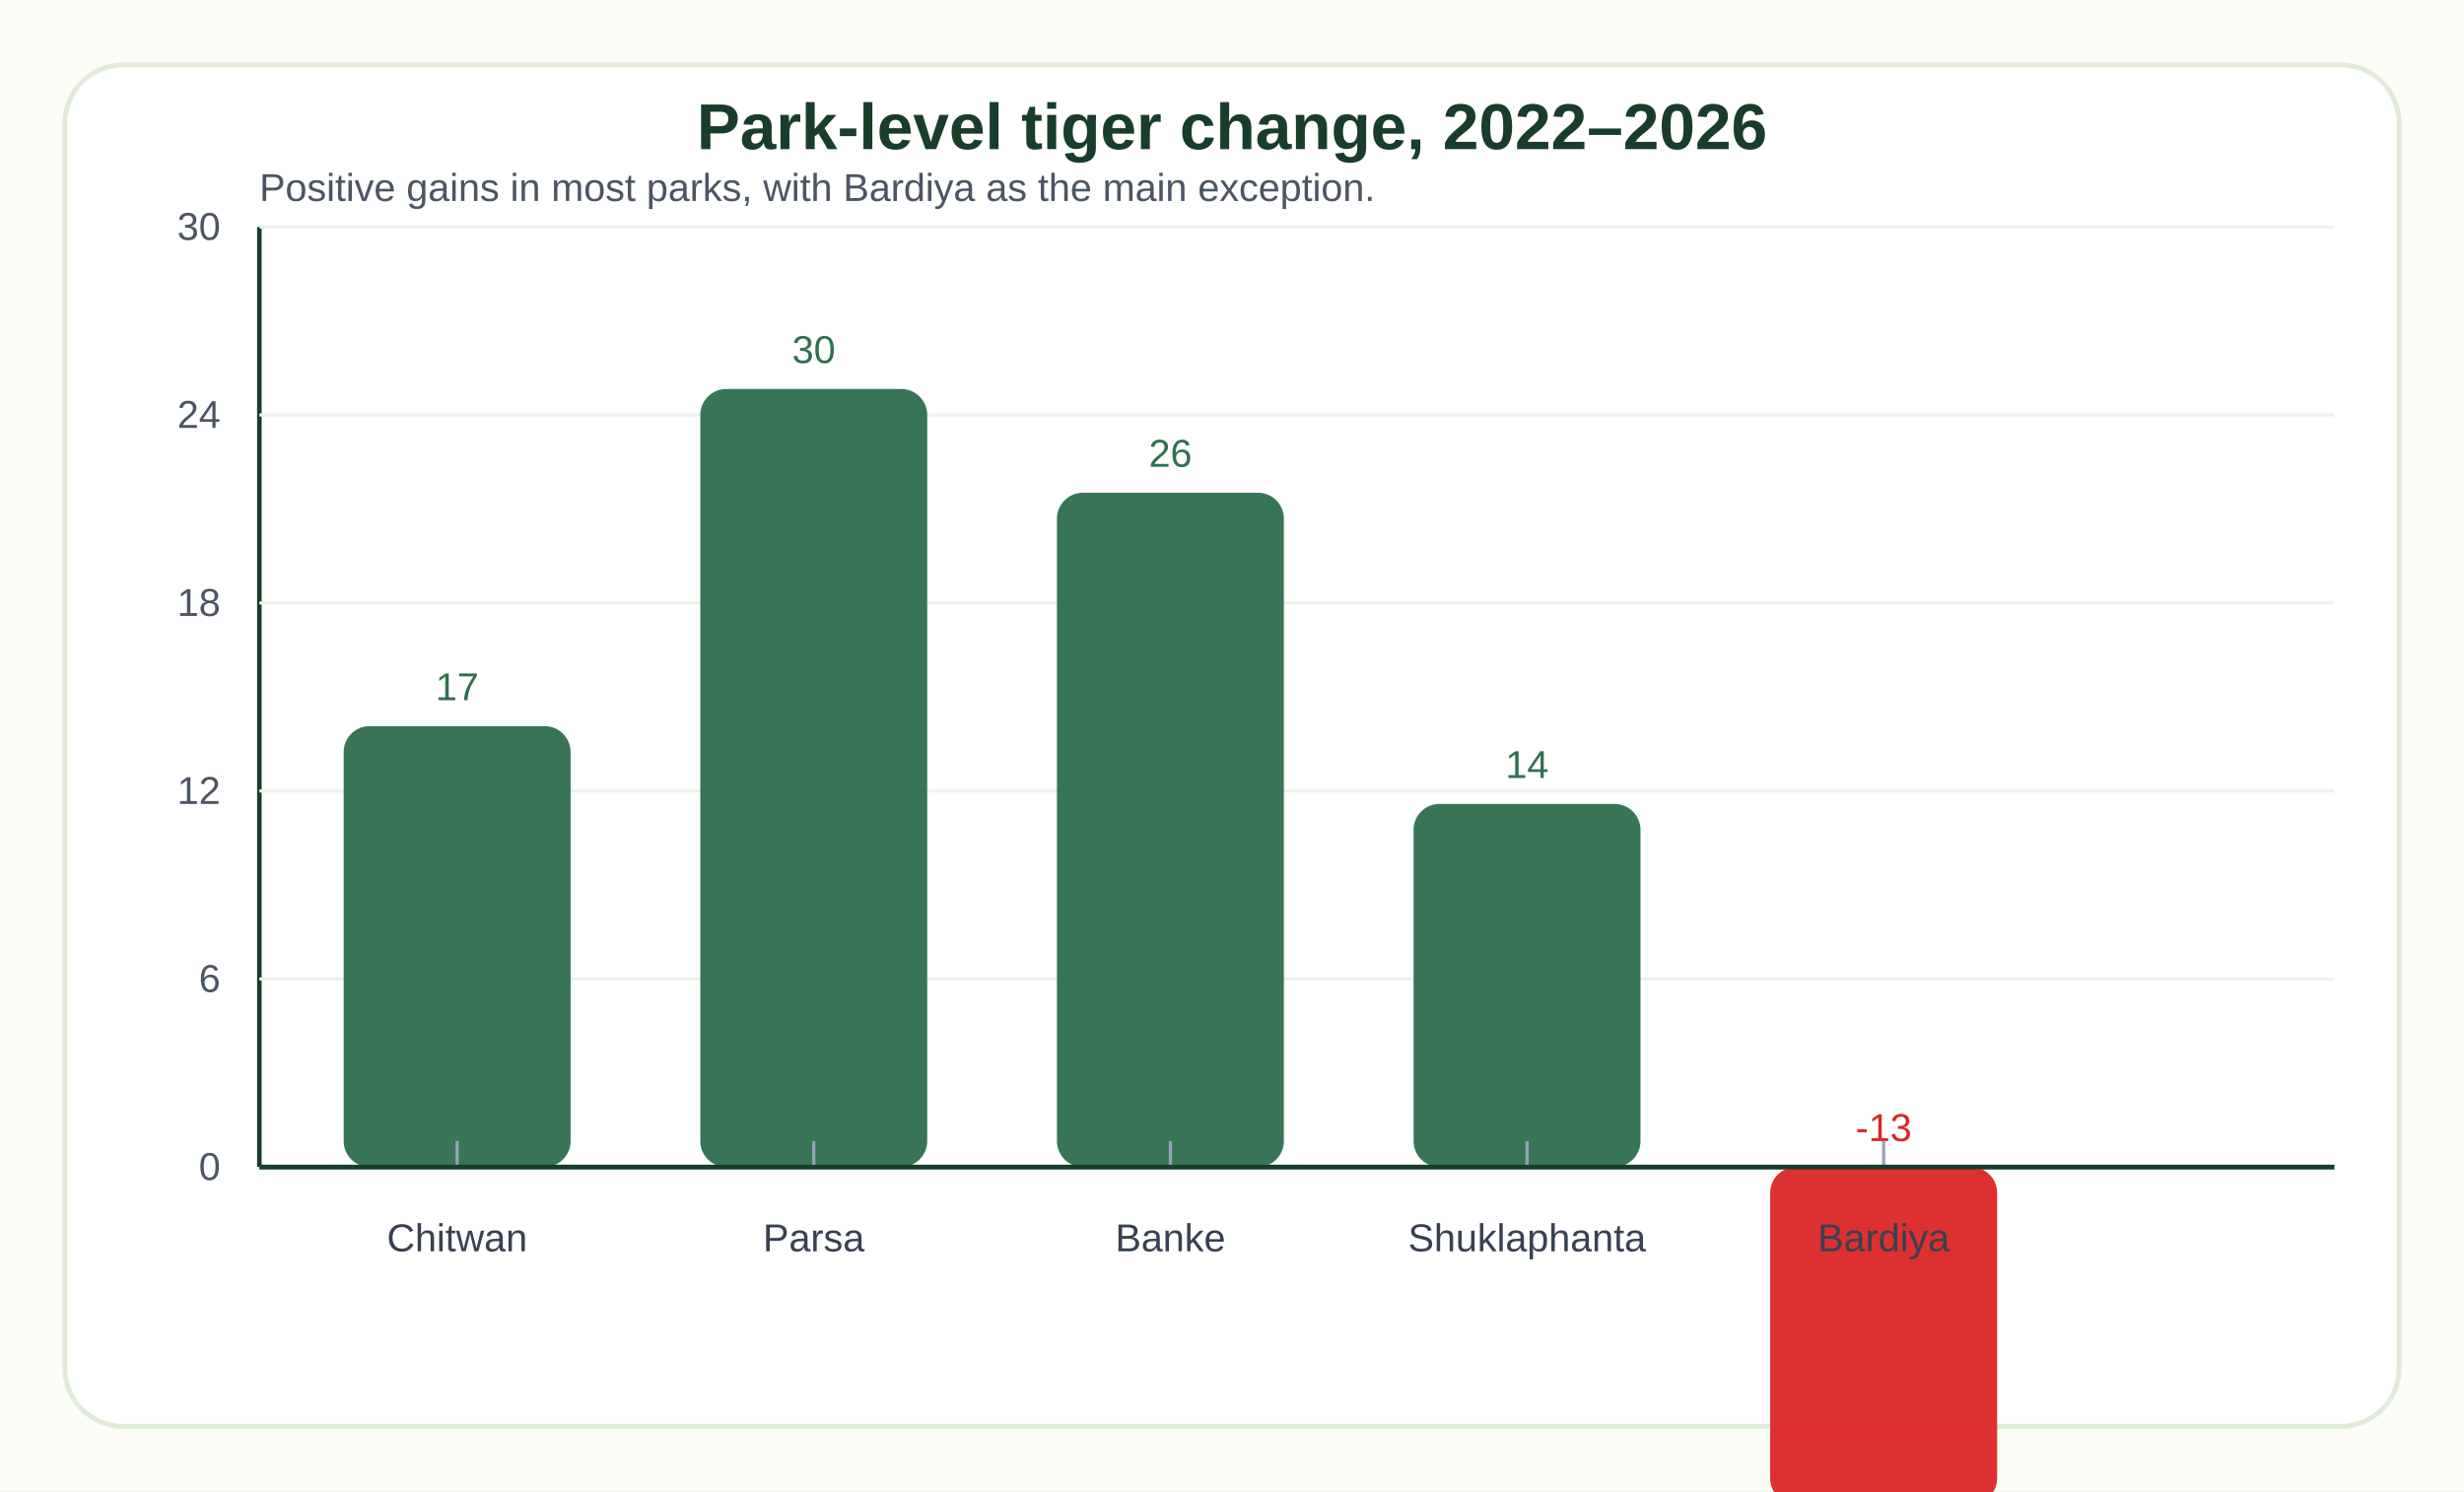
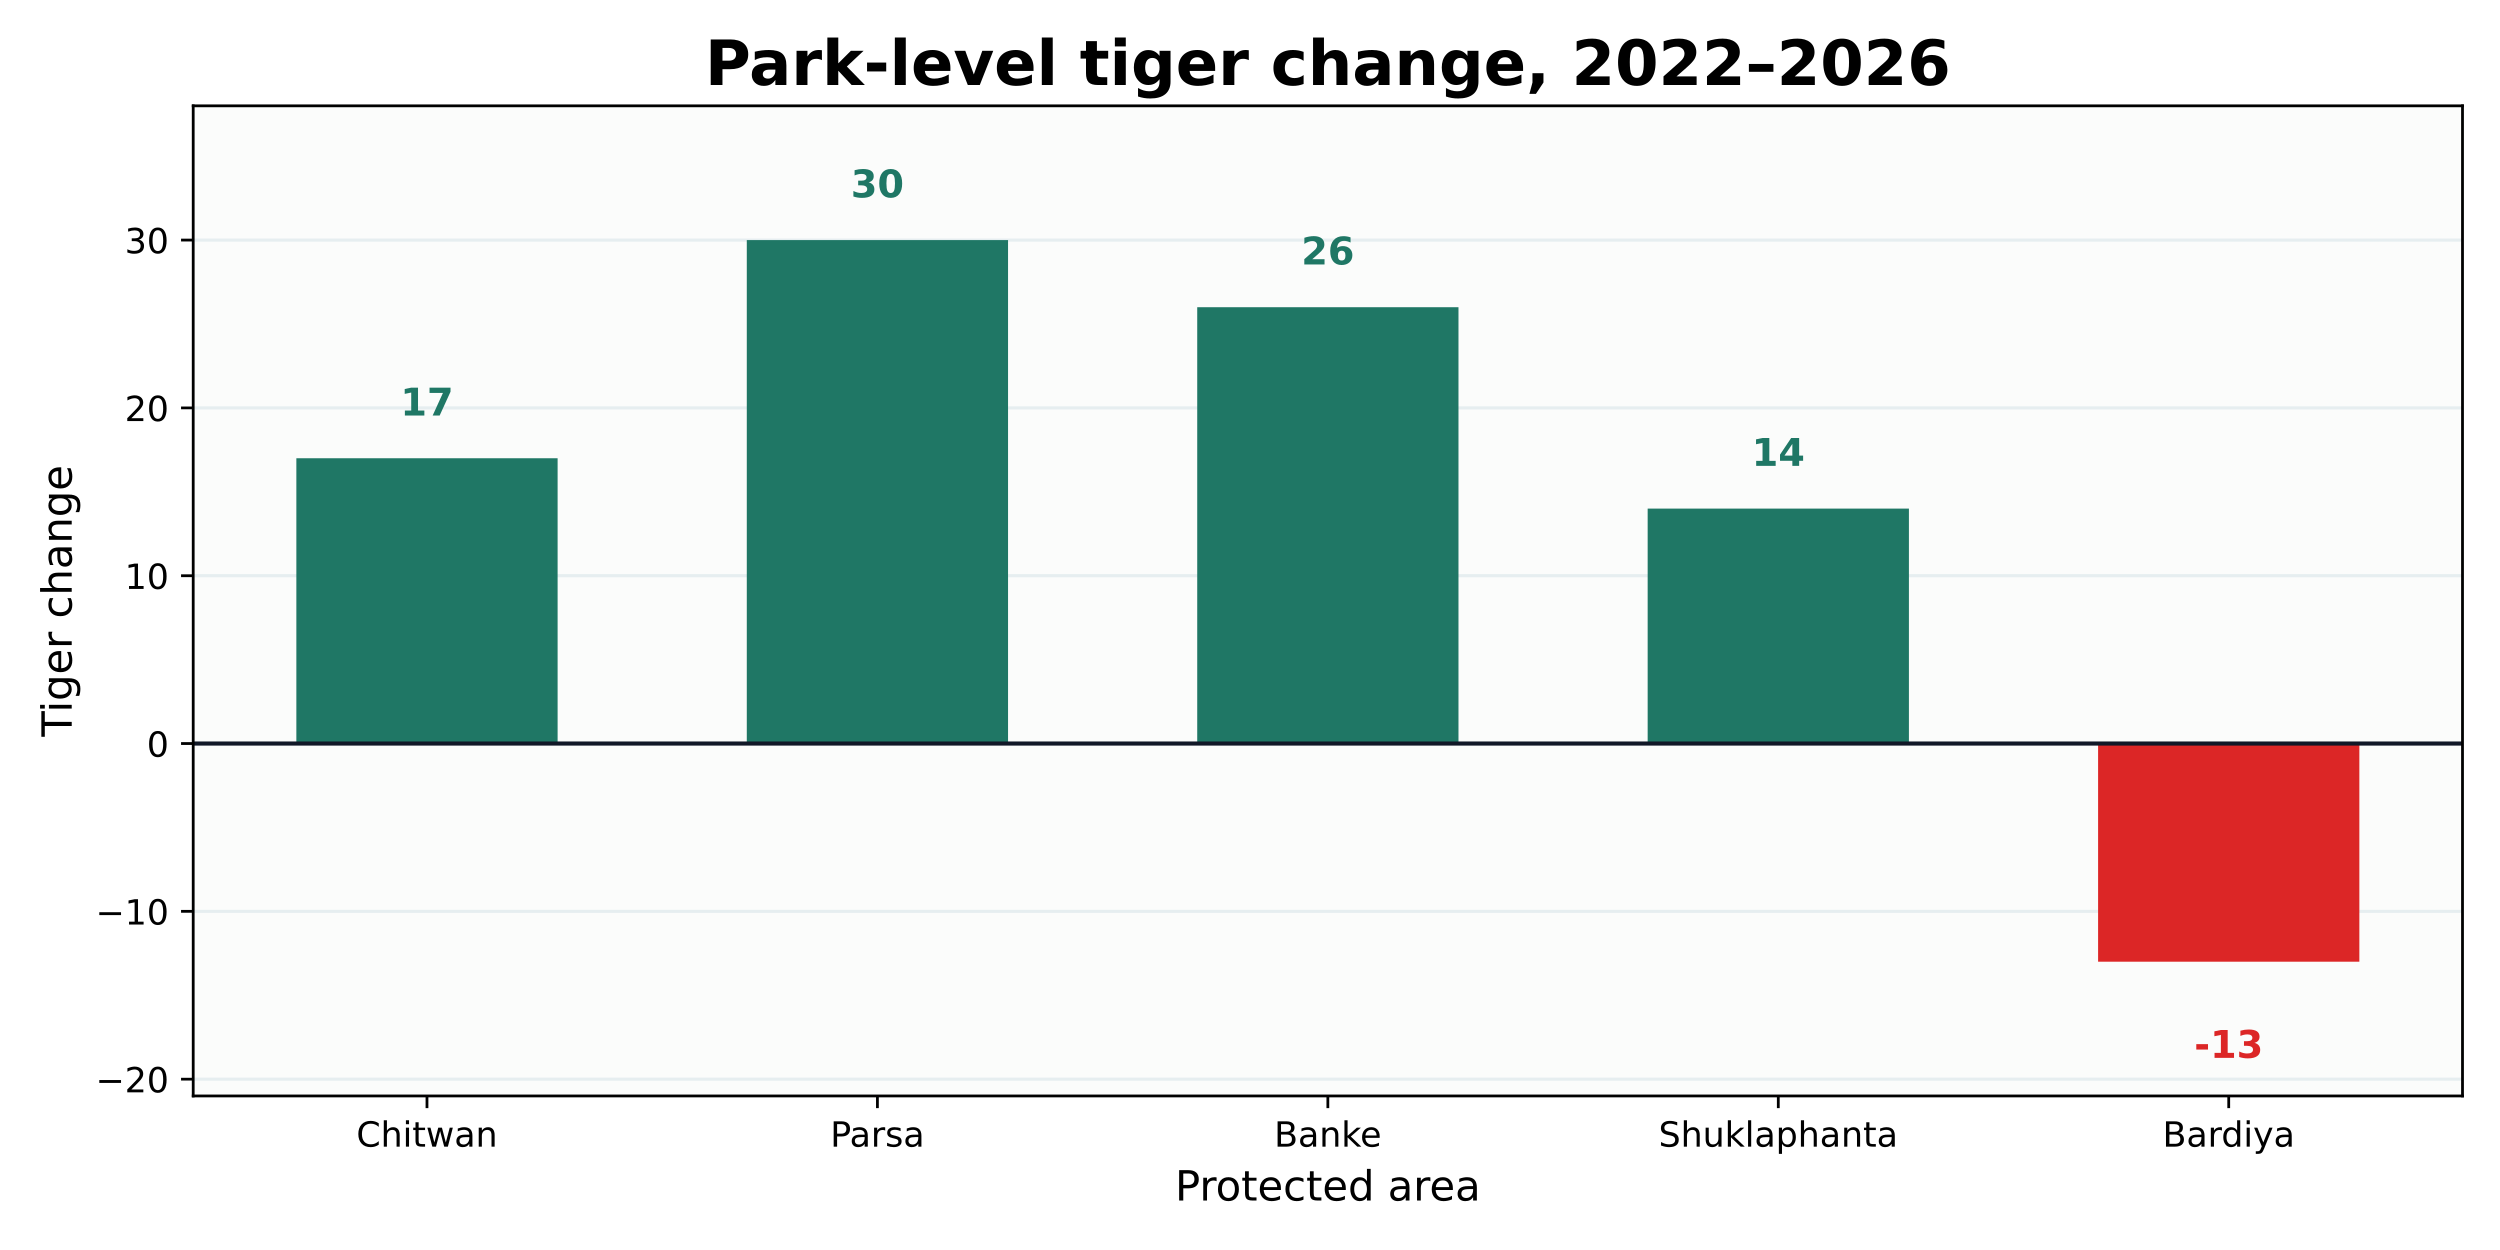
- <svg xmlns="http://www.w3.org/2000/svg" width="760" height="460" viewBox="0 0 760 460">
-   <rect x="0" y="0" width="100%" height="100%" fill="#fcfdf7" />
-   <rect x="20" y="20" width="720" height="420" rx="18" fill="#ffffff" stroke="#e0ebda" stroke-width="1.5" />
-   <text x="380.0" y="46" text-anchor="middle" font-size="20" font-family="Arial" fill="#183d2b" font-weight="700">Park-level tiger change, 2022–2026</text>
-   <text x="80" y="62" font-size="12" font-family="Arial" fill="#4b5563">Positive gains in most parks, with Bardiya as the main exception.</text>
-   <line x1="80" y1="360" x2="720" y2="360" stroke="#183d2b" stroke-width="1.4" />
-   <line x1="80" y1="70" x2="80" y2="360" stroke="#183d2b" stroke-width="1.4" />
-   <line x1="80" y1="70.0" x2="720" y2="70.0" stroke="#eef3e9" stroke-width="1" />
-   <text x="68" y="74.0" text-anchor="end" font-size="12" font-family="Arial" fill="#4b5563">30</text>
-   <line x1="80" y1="128.0" x2="720" y2="128.0" stroke="#eef3e9" stroke-width="1" />
-   <text x="68" y="132.0" text-anchor="end" font-size="12" font-family="Arial" fill="#4b5563">24</text>
-   <line x1="80" y1="186.0" x2="720" y2="186.0" stroke="#eef3e9" stroke-width="1" />
-   <text x="68" y="190.0" text-anchor="end" font-size="12" font-family="Arial" fill="#4b5563">18</text>
-   <line x1="80" y1="244.0" x2="720" y2="244.0" stroke="#eef3e9" stroke-width="1" />
-   <text x="68" y="248.0" text-anchor="end" font-size="12" font-family="Arial" fill="#4b5563">12</text>
-   <line x1="80" y1="302.0" x2="720" y2="302.0" stroke="#eef3e9" stroke-width="1" />
-   <text x="68" y="306.0" text-anchor="end" font-size="12" font-family="Arial" fill="#4b5563">6</text>
-   <line x1="80" y1="360.0" x2="720" y2="360.0" stroke="#eef3e9" stroke-width="1" />
-   <text x="68" y="364.0" text-anchor="end" font-size="12" font-family="Arial" fill="#4b5563">0</text>
-   <rect x="106" y="224.0" width="70" height="136.0" rx="8" fill="#2f6f4f" fill-opacity="0.95" />
-   <line x1="141" y1="360" x2="141" y2="352" stroke="#94a3b8" stroke-width="1" />
-   <text x="141" y="386" text-anchor="middle" font-size="12" font-family="Arial" fill="#374151">Chitwan</text>
-   <text x="141" y="216.0" text-anchor="middle" font-size="12" font-family="Arial" fill="#2f6f4f">17</text>
-   <rect x="216" y="120.0" width="70" height="240.0" rx="8" fill="#2f6f4f" fill-opacity="0.95" />
-   <line x1="251" y1="360" x2="251" y2="352" stroke="#94a3b8" stroke-width="1" />
-   <text x="251" y="386" text-anchor="middle" font-size="12" font-family="Arial" fill="#374151">Parsa</text>
-   <text x="251" y="112.0" text-anchor="middle" font-size="12" font-family="Arial" fill="#2f6f4f">30</text>
-   <rect x="326" y="152.0" width="70" height="208.0" rx="8" fill="#2f6f4f" fill-opacity="0.95" />
-   <line x1="361" y1="360" x2="361" y2="352" stroke="#94a3b8" stroke-width="1" />
-   <text x="361" y="386" text-anchor="middle" font-size="12" font-family="Arial" fill="#374151">Banke</text>
-   <text x="361" y="144.0" text-anchor="middle" font-size="12" font-family="Arial" fill="#2f6f4f">26</text>
-   <rect x="436" y="248.0" width="70" height="112.0" rx="8" fill="#2f6f4f" fill-opacity="0.95" />
-   <line x1="471" y1="360" x2="471" y2="352" stroke="#94a3b8" stroke-width="1" />
-   <text x="471" y="386" text-anchor="middle" font-size="12" font-family="Arial" fill="#374151">Shuklaphanta</text>
-   <text x="471" y="240.0" text-anchor="middle" font-size="12" font-family="Arial" fill="#2f6f4f">14</text>
-   <rect x="546" y="360" width="70" height="104.0" rx="8" fill="#dc2626" fill-opacity="0.95" />
-   <line x1="581" y1="360" x2="581" y2="352" stroke="#94a3b8" stroke-width="1" />
-   <text x="581" y="386" text-anchor="middle" font-size="12" font-family="Arial" fill="#374151">Bardiya</text>
-   <text x="581" y="352" text-anchor="middle" font-size="12" font-family="Arial" fill="#dc2626">-13</text>
-   <line x1="80" y1="360" x2="720" y2="360" stroke="#183d2b" stroke-width="1.4" />
+ <svg xmlns="http://www.w3.org/2000/svg" xmlns:xlink="http://www.w3.org/1999/xlink" width="720pt" height="360pt" viewBox="0 0 720 360" version="1.1">
+   <defs>
+     <style type="text/css">*{stroke-linejoin: round; stroke-linecap: butt}</style>
+   </defs>
+   <g id="figure_1">
+     <g id="patch_1">
+       <path d="M 0 360  L 720 360  L 720 0  L 0 0  z " style="fill: #ffffff" />
+     </g>
+     <g id="axes_1">
+       <g id="patch_2">
+         <path d="M 55.643 315.635  L 709.2 315.635  L 709.2 30.48  L 55.643 30.48  z " style="fill: #fbfcfb" />
+       </g>
+       <g id="matplotlib.axis_1">
+         <g id="xtick_1">
+           <g id="line2d_1">
+             <defs>
+               <path id="mc954dd58ba" d="M 0 0  L 0 3.5  " style="stroke: #000000; stroke-width: 0.8" />
+             </defs>
+             <g>
+               <use xlink:href="#mc954dd58ba" x="122.97" y="315.635" style="stroke: #000000; stroke-width: 0.8" />
+             </g>
+           </g>
+           <g id="text_1">
+             <g transform="translate(102.6391 330.2333) scale(0.1 -0.1)">
+               <defs>
+                 <path id="DejaVuSans-26" d="M 4122 4306  L 4122 3641  Q 3803 3938 3442 4084  Q 3081 4231 2675 4231  Q 1875 4231 1450 3742  Q 1025 3253 1025 2328  Q 1025 1406 1450 917  Q 1875 428 2675 428  Q 3081 428 3442 575  Q 3803 722 4122 1019  L 4122 359  Q 3791 134 3420 21  Q 3050 -91 2638 -91  Q 1578 -91 968 557  Q 359 1206 359 2328  Q 359 3453 968 4101  Q 1578 4750 2638 4750  Q 3056 4750 3426 4639  Q 3797 4528 4122 4306  z " transform="scale(0.015625)" />
+                 <path id="DejaVuSans-4b" d="M 3513 2113  L 3513 0  L 2938 0  L 2938 2094  Q 2938 2591 2744 2837  Q 2550 3084 2163 3084  Q 1697 3084 1428 2787  Q 1159 2491 1159 1978  L 1159 0  L 581 0  L 581 4863  L 1159 4863  L 1159 2956  Q 1366 3272 1645 3428  Q 1925 3584 2291 3584  Q 2894 3584 3203 3211  Q 3513 2838 3513 2113  z " transform="scale(0.015625)" />
+                 <path id="DejaVuSans-4c" d="M 603 3500  L 1178 3500  L 1178 0  L 603 0  L 603 3500  z M 603 4863  L 1178 4863  L 1178 4134  L 603 4134  L 603 4863  z " transform="scale(0.015625)" />
+                 <path id="DejaVuSans-57" d="M 1172 4494  L 1172 3500  L 2356 3500  L 2356 3053  L 1172 3053  L 1172 1153  Q 1172 725 1289 603  Q 1406 481 1766 481  L 2356 481  L 2356 0  L 1766 0  Q 1100 0 847 248  Q 594 497 594 1153  L 594 3053  L 172 3053  L 172 3500  L 594 3500  L 594 4494  L 1172 4494  z " transform="scale(0.015625)" />
+                 <path id="DejaVuSans-5a" d="M 269 3500  L 844 3500  L 1563 769  L 2278 3500  L 2956 3500  L 3675 769  L 4391 3500  L 4966 3500  L 4050 0  L 3372 0  L 2619 2869  L 1863 0  L 1184 0  L 269 3500  z " transform="scale(0.015625)" />
+                 <path id="DejaVuSans-44" d="M 2194 1759  Q 1497 1759 1228 1600  Q 959 1441 959 1056  Q 959 750 1161 570  Q 1363 391 1709 391  Q 2188 391 2477 730  Q 2766 1069 2766 1631  L 2766 1759  L 2194 1759  z M 3341 1997  L 3341 0  L 2766 0  L 2766 531  Q 2569 213 2275 61  Q 1981 -91 1556 -91  Q 1019 -91 701 211  Q 384 513 384 1019  Q 384 1609 779 1909  Q 1175 2209 1959 2209  L 2766 2209  L 2766 2266  Q 2766 2663 2505 2880  Q 2244 3097 1772 3097  Q 1472 3097 1187 3025  Q 903 2953 641 2809  L 641 3341  Q 956 3463 1253 3523  Q 1550 3584 1831 3584  Q 2591 3584 2966 3190  Q 3341 2797 3341 1997  z " transform="scale(0.015625)" />
+                 <path id="DejaVuSans-51" d="M 3513 2113  L 3513 0  L 2938 0  L 2938 2094  Q 2938 2591 2744 2837  Q 2550 3084 2163 3084  Q 1697 3084 1428 2787  Q 1159 2491 1159 1978  L 1159 0  L 581 0  L 581 3500  L 1159 3500  L 1159 2956  Q 1366 3272 1645 3428  Q 1925 3584 2291 3584  Q 2894 3584 3203 3211  Q 3513 2838 3513 2113  z " transform="scale(0.015625)" />
+               </defs>
+               <use xlink:href="#DejaVuSans-26" />
+               <use xlink:href="#DejaVuSans-4b" transform="translate(69.82812 0)" />
+               <use xlink:href="#DejaVuSans-4c" transform="translate(133.2031 0)" />
+               <use xlink:href="#DejaVuSans-57" transform="translate(160.9844 0)" />
+               <use xlink:href="#DejaVuSans-5a" transform="translate(200.1875 0)" />
+               <use xlink:href="#DejaVuSans-44" transform="translate(281.9688 0)" />
+               <use xlink:href="#DejaVuSans-51" transform="translate(343.25 0)" />
+             </g>
+           </g>
+         </g>
+         <g id="xtick_2">
+           <g id="line2d_2">
+             <g>
+               <use xlink:href="#mc954dd58ba" x="252.696" y="315.635" style="stroke: #000000; stroke-width: 0.8" />
+             </g>
+           </g>
+           <g id="text_2">
+             <g transform="translate(239.117 330.2325) scale(0.1 -0.1)">
+               <defs>
+                 <path id="DejaVuSans-33" d="M 1259 4147  L 1259 2394  L 2053 2394  Q 2494 2394 2734 2622  Q 2975 2850 2975 3272  Q 2975 3691 2734 3919  Q 2494 4147 2053 4147  L 1259 4147  z M 628 4666  L 2053 4666  Q 2838 4666 3239 4311  Q 3641 3956 3641 3272  Q 3641 2581 3239 2228  Q 2838 1875 2053 1875  L 1259 1875  L 1259 0  L 628 0  L 628 4666  z " transform="scale(0.015625)" />
+                 <path id="DejaVuSans-55" d="M 2631 2963  Q 2534 3019 2420 3045  Q 2306 3072 2169 3072  Q 1681 3072 1420 2755  Q 1159 2438 1159 1844  L 1159 0  L 581 0  L 581 3500  L 1159 3500  L 1159 2956  Q 1341 3275 1631 3429  Q 1922 3584 2338 3584  Q 2397 3584 2469 3576  Q 2541 3569 2628 3553  L 2631 2963  z " transform="scale(0.015625)" />
+                 <path id="DejaVuSans-56" d="M 2834 3397  L 2834 2853  Q 2591 2978 2328 3040  Q 2066 3103 1784 3103  Q 1356 3103 1142 2972  Q 928 2841 928 2578  Q 928 2378 1081 2264  Q 1234 2150 1697 2047  L 1894 2003  Q 2506 1872 2764 1633  Q 3022 1394 3022 966  Q 3022 478 2636 193  Q 2250 -91 1575 -91  Q 1294 -91 989 -36  Q 684 19 347 128  L 347 722  Q 666 556 975 473  Q 1284 391 1588 391  Q 1994 391 2212 530  Q 2431 669 2431 922  Q 2431 1156 2273 1281  Q 2116 1406 1581 1522  L 1381 1569  Q 847 1681 609 1914  Q 372 2147 372 2553  Q 372 3047 722 3315  Q 1072 3584 1716 3584  Q 2034 3584 2315 3537  Q 2597 3491 2834 3397  z " transform="scale(0.015625)" />
+               </defs>
+               <use xlink:href="#DejaVuSans-33" />
+               <use xlink:href="#DejaVuSans-44" transform="translate(55.8125 0)" />
+               <use xlink:href="#DejaVuSans-55" transform="translate(117.0938 0)" />
+               <use xlink:href="#DejaVuSans-56" transform="translate(158.2031 0)" />
+               <use xlink:href="#DejaVuSans-44" transform="translate(210.2969 0)" />
+             </g>
+           </g>
+         </g>
+         <g id="xtick_3">
+           <g id="line2d_3">
+             <g>
+               <use xlink:href="#mc954dd58ba" x="382.421" y="315.635" style="stroke: #000000; stroke-width: 0.8" />
+             </g>
+           </g>
+           <g id="text_3">
+             <g transform="translate(366.9644 330.2333) scale(0.1 -0.1)">
+               <defs>
+                 <path id="DejaVuSans-25" d="M 1259 2228  L 1259 519  L 2272 519  Q 2781 519 3026 730  Q 3272 941 3272 1375  Q 3272 1813 3026 2020  Q 2781 2228 2272 2228  L 1259 2228  z M 1259 4147  L 1259 2741  L 2194 2741  Q 2656 2741 2882 2914  Q 3109 3088 3109 3444  Q 3109 3797 2882 3972  Q 2656 4147 2194 4147  L 1259 4147  z M 628 4666  L 2241 4666  Q 2963 4666 3353 4366  Q 3744 4066 3744 3513  Q 3744 3084 3544 2831  Q 3344 2578 2956 2516  Q 3422 2416 3680 2098  Q 3938 1781 3938 1306  Q 3938 681 3513 340  Q 3088 0 2303 0  L 628 0  L 628 4666  z " transform="scale(0.015625)" />
+                 <path id="DejaVuSans-4e" d="M 581 4863  L 1159 4863  L 1159 1991  L 2875 3500  L 3609 3500  L 1753 1863  L 3688 0  L 2938 0  L 1159 1709  L 1159 0  L 581 0  L 581 4863  z " transform="scale(0.015625)" />
+                 <path id="DejaVuSans-48" d="M 3597 1894  L 3597 1613  L 953 1613  Q 991 1019 1311 708  Q 1631 397 2203 397  Q 2534 397 2845 478  Q 3156 559 3463 722  L 3463 178  Q 3153 47 2828 -22  Q 2503 -91 2169 -91  Q 1331 -91 842 396  Q 353 884 353 1716  Q 353 2575 817 3079  Q 1281 3584 2069 3584  Q 2775 3584 3186 3129  Q 3597 2675 3597 1894  z M 3022 2063  Q 3016 2534 2758 2815  Q 2500 3097 2075 3097  Q 1594 3097 1305 2825  Q 1016 2553 972 2059  L 3022 2063  z " transform="scale(0.015625)" />
+               </defs>
+               <use xlink:href="#DejaVuSans-25" />
+               <use xlink:href="#DejaVuSans-44" transform="translate(68.60938 0)" />
+               <use xlink:href="#DejaVuSans-51" transform="translate(129.8906 0)" />
+               <use xlink:href="#DejaVuSans-4e" transform="translate(193.2656 0)" />
+               <use xlink:href="#DejaVuSans-48" transform="translate(247.6094 0)" />
+             </g>
+           </g>
+         </g>
+         <g id="xtick_4">
+           <g id="line2d_4">
+             <g>
+               <use xlink:href="#mc954dd58ba" x="512.147" y="315.635" style="stroke: #000000; stroke-width: 0.8" />
+             </g>
+           </g>
+           <g id="text_4">
+             <g transform="translate(477.6868 330.2333) scale(0.1 -0.1)">
+               <defs>
+                 <path id="DejaVuSans-36" d="M 3425 4513  L 3425 3897  Q 3066 4069 2747 4153  Q 2428 4238 2131 4238  Q 1616 4238 1336 4038  Q 1056 3838 1056 3469  Q 1056 3159 1242 3001  Q 1428 2844 1947 2747  L 2328 2669  Q 3034 2534 3370 2195  Q 3706 1856 3706 1288  Q 3706 609 3251 259  Q 2797 -91 1919 -91  Q 1588 -91 1214 -16  Q 841 59 441 206  L 441 856  Q 825 641 1194 531  Q 1563 422 1919 422  Q 2459 422 2753 634  Q 3047 847 3047 1241  Q 3047 1584 2836 1778  Q 2625 1972 2144 2069  L 1759 2144  Q 1053 2284 737 2584  Q 422 2884 422 3419  Q 422 4038 858 4394  Q 1294 4750 2059 4750  Q 2388 4750 2728 4690  Q 3069 4631 3425 4513  z " transform="scale(0.015625)" />
+                 <path id="DejaVuSans-58" d="M 544 1381  L 544 3500  L 1119 3500  L 1119 1403  Q 1119 906 1312 657  Q 1506 409 1894 409  Q 2359 409 2629 706  Q 2900 1003 2900 1516  L 2900 3500  L 3475 3500  L 3475 0  L 2900 0  L 2900 538  Q 2691 219 2414 64  Q 2138 -91 1772 -91  Q 1169 -91 856 284  Q 544 659 544 1381  z M 1991 3584  L 1991 3584  z " transform="scale(0.015625)" />
+                 <path id="DejaVuSans-4f" d="M 603 4863  L 1178 4863  L 1178 0  L 603 0  L 603 4863  z " transform="scale(0.015625)" />
+                 <path id="DejaVuSans-53" d="M 1159 525  L 1159 -1331  L 581 -1331  L 581 3500  L 1159 3500  L 1159 2969  Q 1341 3281 1617 3432  Q 1894 3584 2278 3584  Q 2916 3584 3314 3078  Q 3713 2572 3713 1747  Q 3713 922 3314 415  Q 2916 -91 2278 -91  Q 1894 -91 1617 61  Q 1341 213 1159 525  z M 3116 1747  Q 3116 2381 2855 2742  Q 2594 3103 2138 3103  Q 1681 3103 1420 2742  Q 1159 2381 1159 1747  Q 1159 1113 1420 752  Q 1681 391 2138 391  Q 2594 391 2855 752  Q 3116 1113 3116 1747  z " transform="scale(0.015625)" />
+               </defs>
+               <use xlink:href="#DejaVuSans-36" />
+               <use xlink:href="#DejaVuSans-4b" transform="translate(63.48438 0)" />
+               <use xlink:href="#DejaVuSans-58" transform="translate(126.8594 0)" />
+               <use xlink:href="#DejaVuSans-4e" transform="translate(190.2344 0)" />
+               <use xlink:href="#DejaVuSans-4f" transform="translate(248.1406 0)" />
+               <use xlink:href="#DejaVuSans-44" transform="translate(275.9219 0)" />
+               <use xlink:href="#DejaVuSans-53" transform="translate(337.2031 0)" />
+               <use xlink:href="#DejaVuSans-4b" transform="translate(400.6875 0)" />
+               <use xlink:href="#DejaVuSans-44" transform="translate(464.0625 0)" />
+               <use xlink:href="#DejaVuSans-51" transform="translate(525.3438 0)" />
+               <use xlink:href="#DejaVuSans-57" transform="translate(588.7188 0)" />
+               <use xlink:href="#DejaVuSans-44" transform="translate(627.9219 0)" />
+             </g>
+           </g>
+         </g>
+         <g id="xtick_5">
+           <g id="line2d_5">
+             <g>
+               <use xlink:href="#mc954dd58ba" x="641.872" y="315.635" style="stroke: #000000; stroke-width: 0.8" />
+             </g>
+           </g>
+           <g id="text_5">
+             <g transform="translate(622.8232 330.2333) scale(0.1 -0.1)">
+               <defs>
+                 <path id="DejaVuSans-47" d="M 2906 2969  L 2906 4863  L 3481 4863  L 3481 0  L 2906 0  L 2906 525  Q 2725 213 2448 61  Q 2172 -91 1784 -91  Q 1150 -91 751 415  Q 353 922 353 1747  Q 353 2572 751 3078  Q 1150 3584 1784 3584  Q 2172 3584 2448 3432  Q 2725 3281 2906 2969  z M 947 1747  Q 947 1113 1208 752  Q 1469 391 1925 391  Q 2381 391 2643 752  Q 2906 1113 2906 1747  Q 2906 2381 2643 2742  Q 2381 3103 1925 3103  Q 1469 3103 1208 2742  Q 947 2381 947 1747  z " transform="scale(0.015625)" />
+                 <path id="DejaVuSans-5c" d="M 2059 -325  Q 1816 -950 1584 -1140  Q 1353 -1331 966 -1331  L 506 -1331  L 506 -850  L 844 -850  Q 1081 -850 1212 -737  Q 1344 -625 1503 -206  L 1606 56  L 191 3500  L 800 3500  L 1894 763  L 2988 3500  L 3597 3500  L 2059 -325  z " transform="scale(0.015625)" />
+               </defs>
+               <use xlink:href="#DejaVuSans-25" />
+               <use xlink:href="#DejaVuSans-44" transform="translate(68.60938 0)" />
+               <use xlink:href="#DejaVuSans-55" transform="translate(129.8906 0)" />
+               <use xlink:href="#DejaVuSans-47" transform="translate(169.25 0)" />
+               <use xlink:href="#DejaVuSans-4c" transform="translate(232.7344 0)" />
+               <use xlink:href="#DejaVuSans-5c" transform="translate(260.5156 0)" />
+               <use xlink:href="#DejaVuSans-44" transform="translate(319.7031 0)" />
+             </g>
+           </g>
+         </g>
+         <g id="text_6">
+           <g transform="translate(338.4198 345.7538) scale(0.12 -0.12)">
+             <defs>
+               <path id="DejaVuSans-52" d="M 1959 3097  Q 1497 3097 1228 2736  Q 959 2375 959 1747  Q 959 1119 1226 758  Q 1494 397 1959 397  Q 2419 397 2687 759  Q 2956 1122 2956 1747  Q 2956 2369 2687 2733  Q 2419 3097 1959 3097  z M 1959 3584  Q 2709 3584 3137 3096  Q 3566 2609 3566 1747  Q 3566 888 3137 398  Q 2709 -91 1959 -91  Q 1206 -91 779 398  Q 353 888 353 1747  Q 353 2609 779 3096  Q 1206 3584 1959 3584  z " transform="scale(0.015625)" />
+               <path id="DejaVuSans-46" d="M 3122 3366  L 3122 2828  Q 2878 2963 2633 3030  Q 2388 3097 2138 3097  Q 1578 3097 1268 2742  Q 959 2388 959 1747  Q 959 1106 1268 751  Q 1578 397 2138 397  Q 2388 397 2633 464  Q 2878 531 3122 666  L 3122 134  Q 2881 22 2623 -34  Q 2366 -91 2075 -91  Q 1284 -91 818 406  Q 353 903 353 1747  Q 353 2603 823 3093  Q 1294 3584 2113 3584  Q 2378 3584 2631 3529  Q 2884 3475 3122 3366  z " transform="scale(0.015625)" />
+               <path id="DejaVuSans-3" transform="scale(0.015625)" />
+             </defs>
+             <use xlink:href="#DejaVuSans-33" />
+             <use xlink:href="#DejaVuSans-55" transform="translate(58.54688 0)" />
+             <use xlink:href="#DejaVuSans-52" transform="translate(97.45312 0)" />
+             <use xlink:href="#DejaVuSans-57" transform="translate(158.6406 0)" />
+             <use xlink:href="#DejaVuSans-48" transform="translate(197.8438 0)" />
+             <use xlink:href="#DejaVuSans-46" transform="translate(259.375 0)" />
+             <use xlink:href="#DejaVuSans-57" transform="translate(314.3594 0)" />
+             <use xlink:href="#DejaVuSans-48" transform="translate(353.5625 0)" />
+             <use xlink:href="#DejaVuSans-47" transform="translate(415.0938 0)" />
+             <use xlink:href="#DejaVuSans-3" transform="translate(478.5781 0)" />
+             <use xlink:href="#DejaVuSans-44" transform="translate(510.3594 0)" />
+             <use xlink:href="#DejaVuSans-55" transform="translate(571.6406 0)" />
+             <use xlink:href="#DejaVuSans-48" transform="translate(610.5469 0)" />
+             <use xlink:href="#DejaVuSans-44" transform="translate(672.0781 0)" />
+           </g>
+         </g>
+       </g>
+       <g id="matplotlib.axis_2">
+         <g id="ytick_1">
+           <g id="line2d_6">
+             <path d="M 55.643 310.802  L 709.2 310.802  " clip-path="url(#pa048e5ea40)" style="fill: none; stroke: #e6eef0; stroke-width: 0.9; stroke-linecap: square" />
+           </g>
+           <g id="line2d_7">
+             <defs>
+               <path id="m4419df5b2d" d="M 0 0  L -3.5 0  " style="stroke: #000000; stroke-width: 0.8" />
+             </defs>
+             <g>
+               <use xlink:href="#m4419df5b2d" x="55.643" y="310.802" style="stroke: #000000; stroke-width: 0.8" />
+             </g>
+           </g>
+           <g id="text_7">
+             <g transform="translate(27.53813 314.6005) scale(0.1 -0.1)">
+               <defs>
+                 <path id="DejaVuSans-c9c" d="M 678 2272  L 4684 2272  L 4684 1741  L 678 1741  L 678 2272  z " transform="scale(0.015625)" />
+                 <path id="DejaVuSans-15" d="M 1228 531  L 3431 531  L 3431 0  L 469 0  L 469 531  Q 828 903 1448 1529  Q 2069 2156 2228 2338  Q 2531 2678 2651 2914  Q 2772 3150 2772 3378  Q 2772 3750 2511 3984  Q 2250 4219 1831 4219  Q 1534 4219 1204 4116  Q 875 4013 500 3803  L 500 4441  Q 881 4594 1212 4672  Q 1544 4750 1819 4750  Q 2544 4750 2975 4387  Q 3406 4025 3406 3419  Q 3406 3131 3298 2873  Q 3191 2616 2906 2266  Q 2828 2175 2409 1742  Q 1991 1309 1228 531  z " transform="scale(0.015625)" />
+                 <path id="DejaVuSans-13" d="M 2034 4250  Q 1547 4250 1301 3770  Q 1056 3291 1056 2328  Q 1056 1369 1301 889  Q 1547 409 2034 409  Q 2525 409 2770 889  Q 3016 1369 3016 2328  Q 3016 3291 2770 3770  Q 2525 4250 2034 4250  z M 2034 4750  Q 2819 4750 3233 4129  Q 3647 3509 3647 2328  Q 3647 1150 3233 529  Q 2819 -91 2034 -91  Q 1250 -91 836 529  Q 422 1150 422 2328  Q 422 3509 836 4129  Q 1250 4750 2034 4750  z " transform="scale(0.015625)" />
+               </defs>
+               <use xlink:href="#DejaVuSans-c9c" />
+               <use xlink:href="#DejaVuSans-15" transform="translate(83.79688 0)" />
+               <use xlink:href="#DejaVuSans-13" transform="translate(147.4219 0)" />
+             </g>
+           </g>
+         </g>
+         <g id="ytick_2">
+           <g id="line2d_8">
+             <path d="M 55.643 262.47  L 709.2 262.47  " clip-path="url(#pa048e5ea40)" style="fill: none; stroke: #e6eef0; stroke-width: 0.9; stroke-linecap: square" />
+           </g>
+           <g id="line2d_9">
+             <g>
+               <use xlink:href="#m4419df5b2d" x="55.643" y="262.47" style="stroke: #000000; stroke-width: 0.8" />
+             </g>
+           </g>
+           <g id="text_8">
+             <g transform="translate(27.53813 266.2692) scale(0.1 -0.1)">
+               <defs>
+                 <path id="DejaVuSans-14" d="M 794 531  L 1825 531  L 1825 4091  L 703 3866  L 703 4441  L 1819 4666  L 2450 4666  L 2450 531  L 3481 531  L 3481 0  L 794 0  L 794 531  z " transform="scale(0.015625)" />
+               </defs>
+               <use xlink:href="#DejaVuSans-c9c" />
+               <use xlink:href="#DejaVuSans-14" transform="translate(83.79688 0)" />
+               <use xlink:href="#DejaVuSans-13" transform="translate(147.4219 0)" />
+             </g>
+           </g>
+         </g>
+         <g id="ytick_3">
+           <g id="line2d_10">
+             <path d="M 55.643 214.139  L 709.2 214.139  " clip-path="url(#pa048e5ea40)" style="fill: none; stroke: #e6eef0; stroke-width: 0.9; stroke-linecap: square" />
+           </g>
+           <g id="line2d_11">
+             <g>
+               <use xlink:href="#m4419df5b2d" x="55.643" y="214.139" style="stroke: #000000; stroke-width: 0.8" />
+             </g>
+           </g>
+           <g id="text_9">
+             <g transform="translate(42.28031 217.9379) scale(0.1 -0.1)">
+               <use xlink:href="#DejaVuSans-13" />
+             </g>
+           </g>
+         </g>
+         <g id="ytick_4">
+           <g id="line2d_12">
+             <path d="M 55.643 165.808  L 709.2 165.808  " clip-path="url(#pa048e5ea40)" style="fill: none; stroke: #e6eef0; stroke-width: 0.9; stroke-linecap: square" />
+           </g>
+           <g id="line2d_13">
+             <g>
+               <use xlink:href="#m4419df5b2d" x="55.643" y="165.808" style="stroke: #000000; stroke-width: 0.8" />
+             </g>
+           </g>
+           <g id="text_10">
+             <g transform="translate(35.91781 169.6066) scale(0.1 -0.1)">
+               <use xlink:href="#DejaVuSans-14" />
+               <use xlink:href="#DejaVuSans-13" transform="translate(63.625 0)" />
+             </g>
+           </g>
+         </g>
+         <g id="ytick_5">
+           <g id="line2d_14">
+             <path d="M 55.643 117.476  L 709.2 117.476  " clip-path="url(#pa048e5ea40)" style="fill: none; stroke: #e6eef0; stroke-width: 0.9; stroke-linecap: square" />
+           </g>
+           <g id="line2d_15">
+             <g>
+               <use xlink:href="#m4419df5b2d" x="55.643" y="117.476" style="stroke: #000000; stroke-width: 0.8" />
+             </g>
+           </g>
+           <g id="text_11">
+             <g transform="translate(35.91781 121.2752) scale(0.1 -0.1)">
+               <use xlink:href="#DejaVuSans-15" />
+               <use xlink:href="#DejaVuSans-13" transform="translate(63.625 0)" />
+             </g>
+           </g>
+         </g>
+         <g id="ytick_6">
+           <g id="line2d_16">
+             <path d="M 55.643 69.145  L 709.2 69.145  " clip-path="url(#pa048e5ea40)" style="fill: none; stroke: #e6eef0; stroke-width: 0.9; stroke-linecap: square" />
+           </g>
+           <g id="line2d_17">
+             <g>
+               <use xlink:href="#m4419df5b2d" x="55.643" y="69.145" style="stroke: #000000; stroke-width: 0.8" />
+             </g>
+           </g>
+           <g id="text_12">
+             <g transform="translate(35.91781 72.94389) scale(0.1 -0.1)">
+               <defs>
+                 <path id="DejaVuSans-16" d="M 2597 2516  Q 3050 2419 3304 2112  Q 3559 1806 3559 1356  Q 3559 666 3084 287  Q 2609 -91 1734 -91  Q 1441 -91 1130 -33  Q 819 25 488 141  L 488 750  Q 750 597 1062 519  Q 1375 441 1716 441  Q 2309 441 2620 675  Q 2931 909 2931 1356  Q 2931 1769 2642 2001  Q 2353 2234 1838 2234  L 1294 2234  L 1294 2753  L 1863 2753  Q 2328 2753 2575 2939  Q 2822 3125 2822 3475  Q 2822 3834 2567 4026  Q 2313 4219 1838 4219  Q 1578 4219 1281 4162  Q 984 4106 628 3988  L 628 4550  Q 988 4650 1302 4700  Q 1616 4750 1894 4750  Q 2613 4750 3031 4423  Q 3450 4097 3450 3541  Q 3450 3153 3228 2886  Q 3006 2619 2597 2516  z " transform="scale(0.015625)" />
+               </defs>
+               <use xlink:href="#DejaVuSans-16" />
+               <use xlink:href="#DejaVuSans-13" transform="translate(63.625 0)" />
+             </g>
+           </g>
+         </g>
+         <g id="text_13">
+           <g transform="translate(20.65531 212.1605) rotate(-90) scale(0.12 -0.12)">
+             <defs>
+               <path id="DejaVuSans-37" d="M -19 4666  L 3928 4666  L 3928 4134  L 2272 4134  L 2272 0  L 1638 0  L 1638 4134  L -19 4134  L -19 4666  z " transform="scale(0.015625)" />
+               <path id="DejaVuSans-4a" d="M 2906 1791  Q 2906 2416 2648 2759  Q 2391 3103 1925 3103  Q 1463 3103 1205 2759  Q 947 2416 947 1791  Q 947 1169 1205 825  Q 1463 481 1925 481  Q 2391 481 2648 825  Q 2906 1169 2906 1791  z M 3481 434  Q 3481 -459 3084 -895  Q 2688 -1331 1869 -1331  Q 1566 -1331 1297 -1286  Q 1028 -1241 775 -1147  L 775 -588  Q 1028 -725 1275 -790  Q 1522 -856 1778 -856  Q 2344 -856 2625 -561  Q 2906 -266 2906 331  L 2906 616  Q 2728 306 2450 153  Q 2172 0 1784 0  Q 1141 0 747 490  Q 353 981 353 1791  Q 353 2603 747 3093  Q 1141 3584 1784 3584  Q 2172 3584 2450 3431  Q 2728 3278 2906 2969  L 2906 3500  L 3481 3500  L 3481 434  z " transform="scale(0.015625)" />
+             </defs>
+             <use xlink:href="#DejaVuSans-37" />
+             <use xlink:href="#DejaVuSans-4c" transform="translate(58 0)" />
+             <use xlink:href="#DejaVuSans-4a" transform="translate(85.78125 0)" />
+             <use xlink:href="#DejaVuSans-48" transform="translate(149.2656 0)" />
+             <use xlink:href="#DejaVuSans-55" transform="translate(210.7969 0)" />
+             <use xlink:href="#DejaVuSans-3" transform="translate(251.9062 0)" />
+             <use xlink:href="#DejaVuSans-46" transform="translate(283.6875 0)" />
+             <use xlink:href="#DejaVuSans-4b" transform="translate(338.6719 0)" />
+             <use xlink:href="#DejaVuSans-44" transform="translate(402.0469 0)" />
+             <use xlink:href="#DejaVuSans-51" transform="translate(463.3281 0)" />
+             <use xlink:href="#DejaVuSans-4a" transform="translate(526.7031 0)" />
+             <use xlink:href="#DejaVuSans-48" transform="translate(590.1875 0)" />
+           </g>
+         </g>
+       </g>
+       <g id="patch_3">
+         <path d="M 85.35 214.139  L 160.591 214.139  L 160.591 131.976  L 85.35 131.976  z " clip-path="url(#pa048e5ea40)" style="fill: #1f7765" />
+       </g>
+       <g id="patch_4">
+         <path d="M 215.075 214.139  L 290.316 214.139  L 290.316 69.145  L 215.075 69.145  z " clip-path="url(#pa048e5ea40)" style="fill: #1f7765" />
+       </g>
+       <g id="patch_5">
+         <path d="M 344.801 214.139  L 420.042 214.139  L 420.042 88.478  L 344.801 88.478  z " clip-path="url(#pa048e5ea40)" style="fill: #1f7765" />
+       </g>
+       <g id="patch_6">
+         <path d="M 474.527 214.139  L 549.767 214.139  L 549.767 146.475  L 474.527 146.475  z " clip-path="url(#pa048e5ea40)" style="fill: #1f7765" />
+       </g>
+       <g id="patch_7">
+         <path d="M 604.252 214.139  L 679.493 214.139  L 679.493 276.97  L 604.252 276.97  z " clip-path="url(#pa048e5ea40)" style="fill: #dc2626" />
+       </g>
+       <g id="line2d_18">
+         <path d="M 55.643 214.139  L 709.2 214.139  " clip-path="url(#pa048e5ea40)" style="fill: none; stroke: #111827; stroke-width: 1.2; stroke-linecap: square" />
+       </g>
+       <g id="patch_8">
+         <path d="M 55.643 315.635  L 55.643 30.48  " style="fill: none; stroke: #000000; stroke-width: 0.8; stroke-linejoin: miter; stroke-linecap: square" />
+       </g>
+       <g id="patch_9">
+         <path d="M 709.2 315.635  L 709.2 30.48  " style="fill: none; stroke: #000000; stroke-width: 0.8; stroke-linejoin: miter; stroke-linecap: square" />
+       </g>
+       <g id="patch_10">
+         <path d="M 55.643 315.635  L 709.2 315.635  " style="fill: none; stroke: #000000; stroke-width: 0.8; stroke-linejoin: miter; stroke-linecap: square" />
+       </g>
+       <g id="patch_11">
+         <path d="M 55.643 30.48  L 709.2 30.48  " style="fill: none; stroke: #000000; stroke-width: 0.8; stroke-linejoin: miter; stroke-linecap: square" />
+       </g>
+       <g id="text_14">
+         <g style="fill: #1f7765" transform="translate(115.3168 119.6669) scale(0.11 -0.11)">
+           <defs>
+             <path id="DejaVuSans-Bold-14" d="M 750 831  L 1813 831  L 1813 3847  L 722 3622  L 722 4441  L 1806 4666  L 2950 4666  L 2950 831  L 4013 831  L 4013 0  L 750 0  L 750 831  z " transform="scale(0.015625)" />
+             <path id="DejaVuSans-Bold-1a" d="M 428 4666  L 3944 4666  L 3944 3988  L 2125 0  L 953 0  L 2675 3781  L 428 3781  L 428 4666  z " transform="scale(0.015625)" />
+           </defs>
+           <use xlink:href="#DejaVuSans-Bold-14" />
+           <use xlink:href="#DejaVuSans-Bold-1a" transform="translate(69.57812 0)" />
+         </g>
+       </g>
+       <g id="text_15">
+         <g style="fill: #1f7765" transform="translate(245.0423 56.83622) scale(0.11 -0.11)">
+           <defs>
+             <path id="DejaVuSans-Bold-16" d="M 2981 2516  Q 3453 2394 3698 2092  Q 3944 1791 3944 1325  Q 3944 631 3412 270  Q 2881 -91 1863 -91  Q 1503 -91 1142 -33  Q 781 25 428 141  L 428 1069  Q 766 900 1098 814  Q 1431 728 1753 728  Q 2231 728 2486 893  Q 2741 1059 2741 1369  Q 2741 1688 2480 1852  Q 2219 2016 1709 2016  L 1228 2016  L 1228 2791  L 1734 2791  Q 2188 2791 2409 2933  Q 2631 3075 2631 3366  Q 2631 3634 2415 3781  Q 2200 3928 1806 3928  Q 1516 3928 1219 3862  Q 922 3797 628 3669  L 628 4550  Q 984 4650 1334 4700  Q 1684 4750 2022 4750  Q 2931 4750 3382 4451  Q 3834 4153 3834 3553  Q 3834 3144 3618 2883  Q 3403 2622 2981 2516  z " transform="scale(0.015625)" />
+             <path id="DejaVuSans-Bold-13" d="M 2944 2338  Q 2944 3213 2780 3570  Q 2616 3928 2228 3928  Q 1841 3928 1675 3570  Q 1509 3213 1509 2338  Q 1509 1453 1675 1090  Q 1841 728 2228 728  Q 2613 728 2778 1090  Q 2944 1453 2944 2338  z M 4147 2328  Q 4147 1169 3647 539  Q 3147 -91 2228 -91  Q 1306 -91 806 539  Q 306 1169 306 2328  Q 306 3491 806 4120  Q 1306 4750 2228 4750  Q 3147 4750 3647 4120  Q 4147 3491 4147 2328  z " transform="scale(0.015625)" />
+           </defs>
+           <use xlink:href="#DejaVuSans-Bold-16" />
+           <use xlink:href="#DejaVuSans-Bold-13" transform="translate(69.57812 0)" />
+         </g>
+       </g>
+       <g id="text_16">
+         <g style="fill: #1f7765" transform="translate(374.7678 76.16875) scale(0.11 -0.11)">
+           <defs>
+             <path id="DejaVuSans-Bold-15" d="M 1844 884  L 3897 884  L 3897 0  L 506 0  L 506 884  L 2209 2388  Q 2438 2594 2547 2791  Q 2656 2988 2656 3200  Q 2656 3528 2436 3728  Q 2216 3928 1850 3928  Q 1569 3928 1234 3808  Q 900 3688 519 3450  L 519 4475  Q 925 4609 1322 4679  Q 1719 4750 2100 4750  Q 2938 4750 3402 4381  Q 3866 4013 3866 3353  Q 3866 2972 3669 2642  Q 3472 2313 2841 1759  L 1844 884  z " transform="scale(0.015625)" />
+             <path id="DejaVuSans-Bold-19" d="M 2316 2303  Q 2000 2303 1842 2098  Q 1684 1894 1684 1484  Q 1684 1075 1842 870  Q 2000 666 2316 666  Q 2634 666 2792 870  Q 2950 1075 2950 1484  Q 2950 1894 2792 2098  Q 2634 2303 2316 2303  z M 3803 4544  L 3803 3681  Q 3506 3822 3243 3889  Q 2981 3956 2731 3956  Q 2194 3956 1894 3657  Q 1594 3359 1544 2772  Q 1750 2925 1990 3001  Q 2231 3078 2516 3078  Q 3231 3078 3670 2659  Q 4109 2241 4109 1563  Q 4109 813 3618 361  Q 3128 -91 2303 -91  Q 1394 -91 895 523  Q 397 1138 397 2266  Q 397 3422 980 4083  Q 1563 4744 2578 4744  Q 2900 4744 3203 4694  Q 3506 4644 3803 4544  z " transform="scale(0.015625)" />
+           </defs>
+           <use xlink:href="#DejaVuSans-Bold-15" />
+           <use xlink:href="#DejaVuSans-Bold-19" transform="translate(69.57812 0)" />
+         </g>
+       </g>
+       <g id="text_17">
+         <g style="fill: #1f7765" transform="translate(504.4933 134.1663) scale(0.11 -0.11)">
+           <defs>
+             <path id="DejaVuSans-Bold-17" d="M 2356 3675  L 1038 1722  L 2356 1722  L 2356 3675  z M 2156 4666  L 3494 4666  L 3494 1722  L 4159 1722  L 4159 850  L 3494 850  L 3494 0  L 2356 0  L 2356 850  L 288 850  L 288 1881  L 2156 4666  z " transform="scale(0.015625)" />
+           </defs>
+           <use xlink:href="#DejaVuSans-Bold-14" />
+           <use xlink:href="#DejaVuSans-Bold-17" transform="translate(69.57812 0)" />
+         </g>
+       </g>
+       <g id="text_18">
+         <g style="fill: #dc2626" transform="translate(631.9364 304.6597) scale(0.11 -0.11)">
+           <defs>
+             <path id="DejaVuSans-Bold-10" d="M 347 2297  L 2309 2297  L 2309 1388  L 347 1388  L 347 2297  z " transform="scale(0.015625)" />
+           </defs>
+           <use xlink:href="#DejaVuSans-Bold-10" />
+           <use xlink:href="#DejaVuSans-Bold-14" transform="translate(41.5 0)" />
+           <use xlink:href="#DejaVuSans-Bold-16" transform="translate(111.0781 0)" />
+         </g>
+       </g>
+       <g id="text_19">
+         <g transform="translate(203.0331 24.48) scale(0.18 -0.18)">
+           <defs>
+             <path id="DejaVuSans-Bold-33" d="M 588 4666  L 2584 4666  Q 3475 4666 3951 4270  Q 4428 3875 4428 3144  Q 4428 2409 3951 2014  Q 3475 1619 2584 1619  L 1791 1619  L 1791 0  L 588 0  L 588 4666  z M 1791 3794  L 1791 2491  L 2456 2491  Q 2806 2491 2997 2661  Q 3188 2831 3188 3144  Q 3188 3456 2997 3625  Q 2806 3794 2456 3794  L 1791 3794  z " transform="scale(0.015625)" />
+             <path id="DejaVuSans-Bold-44" d="M 2106 1575  Q 1756 1575 1579 1456  Q 1403 1338 1403 1106  Q 1403 894 1545 773  Q 1688 653 1941 653  Q 2256 653 2472 879  Q 2688 1106 2688 1447  L 2688 1575  L 2106 1575  z M 3816 1997  L 3816 0  L 2688 0  L 2688 519  Q 2463 200 2181 54  Q 1900 -91 1497 -91  Q 953 -91 614 226  Q 275 544 275 1050  Q 275 1666 698 1953  Q 1122 2241 2028 2241  L 2688 2241  L 2688 2328  Q 2688 2594 2478 2717  Q 2269 2841 1825 2841  Q 1466 2841 1156 2769  Q 847 2697 581 2553  L 581 3406  Q 941 3494 1303 3539  Q 1666 3584 2028 3584  Q 2975 3584 3395 3211  Q 3816 2838 3816 1997  z " transform="scale(0.015625)" />
+             <path id="DejaVuSans-Bold-55" d="M 3138 2547  Q 2991 2616 2845 2648  Q 2700 2681 2553 2681  Q 2122 2681 1889 2404  Q 1656 2128 1656 1613  L 1656 0  L 538 0  L 538 3500  L 1656 3500  L 1656 2925  Q 1872 3269 2151 3426  Q 2431 3584 2822 3584  Q 2878 3584 2943 3579  Q 3009 3575 3134 3559  L 3138 2547  z " transform="scale(0.015625)" />
+             <path id="DejaVuSans-Bold-4e" d="M 538 4863  L 1656 4863  L 1656 2216  L 2944 3500  L 4244 3500  L 2534 1894  L 4378 0  L 3022 0  L 1656 1459  L 1656 0  L 538 0  L 538 4863  z " transform="scale(0.015625)" />
+             <path id="DejaVuSans-Bold-4f" d="M 538 4863  L 1656 4863  L 1656 0  L 538 0  L 538 4863  z " transform="scale(0.015625)" />
+             <path id="DejaVuSans-Bold-48" d="M 4031 1759  L 4031 1441  L 1416 1441  Q 1456 1047 1700 850  Q 1944 653 2381 653  Q 2734 653 3104 758  Q 3475 863 3866 1075  L 3866 213  Q 3469 63 3072 -14  Q 2675 -91 2278 -91  Q 1328 -91 801 392  Q 275 875 275 1747  Q 275 2603 792 3093  Q 1309 3584 2216 3584  Q 3041 3584 3536 3087  Q 4031 2591 4031 1759  z M 2881 2131  Q 2881 2450 2695 2645  Q 2509 2841 2209 2841  Q 1884 2841 1681 2658  Q 1478 2475 1428 2131  L 2881 2131  z " transform="scale(0.015625)" />
+             <path id="DejaVuSans-Bold-59" d="M 97 3500  L 1216 3500  L 2088 1081  L 2956 3500  L 4078 3500  L 2700 0  L 1472 0  L 97 3500  z " transform="scale(0.015625)" />
+             <path id="DejaVuSans-Bold-3" transform="scale(0.015625)" />
+             <path id="DejaVuSans-Bold-57" d="M 1759 4494  L 1759 3500  L 2913 3500  L 2913 2700  L 1759 2700  L 1759 1216  Q 1759 972 1856 886  Q 1953 800 2241 800  L 2816 800  L 2816 0  L 1856 0  Q 1194 0 917 276  Q 641 553 641 1216  L 641 2700  L 84 2700  L 84 3500  L 641 3500  L 641 4494  L 1759 4494  z " transform="scale(0.015625)" />
+             <path id="DejaVuSans-Bold-4c" d="M 538 3500  L 1656 3500  L 1656 0  L 538 0  L 538 3500  z M 538 4863  L 1656 4863  L 1656 3950  L 538 3950  L 538 4863  z " transform="scale(0.015625)" />
+             <path id="DejaVuSans-Bold-4a" d="M 2919 594  Q 2688 288 2409 144  Q 2131 0 1766 0  Q 1125 0 706 504  Q 288 1009 288 1791  Q 288 2575 706 3076  Q 1125 3578 1766 3578  Q 2131 3578 2409 3434  Q 2688 3291 2919 2981  L 2919 3500  L 4044 3500  L 4044 353  Q 4044 -491 3511 -936  Q 2978 -1381 1966 -1381  Q 1638 -1381 1331 -1331  Q 1025 -1281 716 -1178  L 716 -306  Q 1009 -475 1290 -558  Q 1572 -641 1856 -641  Q 2406 -641 2662 -400  Q 2919 -159 2919 353  L 2919 594  z M 2181 2772  Q 1834 2772 1640 2515  Q 1447 2259 1447 1791  Q 1447 1309 1634 1061  Q 1822 813 2181 813  Q 2531 813 2725 1069  Q 2919 1325 2919 1791  Q 2919 2259 2725 2515  Q 2531 2772 2181 2772  z " transform="scale(0.015625)" />
+             <path id="DejaVuSans-Bold-46" d="M 3366 3391  L 3366 2478  Q 3138 2634 2908 2709  Q 2678 2784 2431 2784  Q 1963 2784 1702 2511  Q 1441 2238 1441 1747  Q 1441 1256 1702 982  Q 1963 709 2431 709  Q 2694 709 2930 787  Q 3166 866 3366 1019  L 3366 103  Q 3103 6 2833 -42  Q 2563 -91 2291 -91  Q 1344 -91 809 395  Q 275 881 275 1747  Q 275 2613 809 3098  Q 1344 3584 2291 3584  Q 2566 3584 2833 3536  Q 3100 3488 3366 3391  z " transform="scale(0.015625)" />
+             <path id="DejaVuSans-Bold-4b" d="M 4056 2131  L 4056 0  L 2931 0  L 2931 347  L 2931 1625  Q 2931 2084 2911 2256  Q 2891 2428 2841 2509  Q 2775 2619 2662 2680  Q 2550 2741 2406 2741  Q 2056 2741 1856 2470  Q 1656 2200 1656 1722  L 1656 0  L 538 0  L 538 4863  L 1656 4863  L 1656 2988  Q 1909 3294 2193 3439  Q 2478 3584 2822 3584  Q 3428 3584 3742 3212  Q 4056 2841 4056 2131  z " transform="scale(0.015625)" />
+             <path id="DejaVuSans-Bold-51" d="M 4056 2131  L 4056 0  L 2931 0  L 2931 347  L 2931 1631  Q 2931 2084 2911 2256  Q 2891 2428 2841 2509  Q 2775 2619 2662 2680  Q 2550 2741 2406 2741  Q 2056 2741 1856 2470  Q 1656 2200 1656 1722  L 1656 0  L 538 0  L 538 3500  L 1656 3500  L 1656 2988  Q 1909 3294 2193 3439  Q 2478 3584 2822 3584  Q 3428 3584 3742 3212  Q 4056 2841 4056 2131  z " transform="scale(0.015625)" />
+             <path id="DejaVuSans-Bold-f" d="M 653 1209  L 1778 1209  L 1778 256  L 1006 -909  L 341 -909  L 653 256  L 653 1209  z " transform="scale(0.015625)" />
+             <path id="DejaVuSans-Bold-af5" d="M 344 2156  L 2856 2156  L 2856 1350  L 344 1350  L 344 2156  z " transform="scale(0.015625)" />
+           </defs>
+           <use xlink:href="#DejaVuSans-Bold-33" />
+           <use xlink:href="#DejaVuSans-Bold-44" transform="translate(70.60938 0)" />
+           <use xlink:href="#DejaVuSans-Bold-55" transform="translate(138.0938 0)" />
+           <use xlink:href="#DejaVuSans-Bold-4e" transform="translate(187.4062 0)" />
+           <use xlink:href="#DejaVuSans-Bold-10" transform="translate(253.9062 0)" />
+           <use xlink:href="#DejaVuSans-Bold-4f" transform="translate(295.4062 0)" />
+           <use xlink:href="#DejaVuSans-Bold-48" transform="translate(329.6875 0)" />
+           <use xlink:href="#DejaVuSans-Bold-59" transform="translate(397.5156 0)" />
+           <use xlink:href="#DejaVuSans-Bold-48" transform="translate(462.7031 0)" />
+           <use xlink:href="#DejaVuSans-Bold-4f" transform="translate(530.5312 0)" />
+           <use xlink:href="#DejaVuSans-Bold-3" transform="translate(564.8125 0)" />
+           <use xlink:href="#DejaVuSans-Bold-57" transform="translate(599.625 0)" />
+           <use xlink:href="#DejaVuSans-Bold-4c" transform="translate(647.4219 0)" />
+           <use xlink:href="#DejaVuSans-Bold-4a" transform="translate(681.7031 0)" />
+           <use xlink:href="#DejaVuSans-Bold-48" transform="translate(753.2812 0)" />
+           <use xlink:href="#DejaVuSans-Bold-55" transform="translate(821.1094 0)" />
+           <use xlink:href="#DejaVuSans-Bold-3" transform="translate(870.4219 0)" />
+           <use xlink:href="#DejaVuSans-Bold-46" transform="translate(905.2344 0)" />
+           <use xlink:href="#DejaVuSans-Bold-4b" transform="translate(964.5156 0)" />
+           <use xlink:href="#DejaVuSans-Bold-44" transform="translate(1035.703 0)" />
+           <use xlink:href="#DejaVuSans-Bold-51" transform="translate(1103.188 0)" />
+           <use xlink:href="#DejaVuSans-Bold-4a" transform="translate(1174.375 0)" />
+           <use xlink:href="#DejaVuSans-Bold-48" transform="translate(1245.953 0)" />
+           <use xlink:href="#DejaVuSans-Bold-f" transform="translate(1313.781 0)" />
+           <use xlink:href="#DejaVuSans-Bold-3" transform="translate(1351.766 0)" />
+           <use xlink:href="#DejaVuSans-Bold-15" transform="translate(1386.578 0)" />
+           <use xlink:href="#DejaVuSans-Bold-13" transform="translate(1456.156 0)" />
+           <use xlink:href="#DejaVuSans-Bold-15" transform="translate(1525.734 0)" />
+           <use xlink:href="#DejaVuSans-Bold-15" transform="translate(1595.312 0)" />
+           <use xlink:href="#DejaVuSans-Bold-af5" transform="translate(1664.891 0)" />
+           <use xlink:href="#DejaVuSans-Bold-15" transform="translate(1714.891 0)" />
+           <use xlink:href="#DejaVuSans-Bold-13" transform="translate(1784.469 0)" />
+           <use xlink:href="#DejaVuSans-Bold-15" transform="translate(1854.047 0)" />
+           <use xlink:href="#DejaVuSans-Bold-19" transform="translate(1923.625 0)" />
+         </g>
+       </g>
+     </g>
+   </g>
+   <defs>
+     <clipPath id="pa048e5ea40">
+       <rect x="55.643" y="30.48" width="653.557" height="285.155" />
+     </clipPath>
+   </defs>
</svg>
